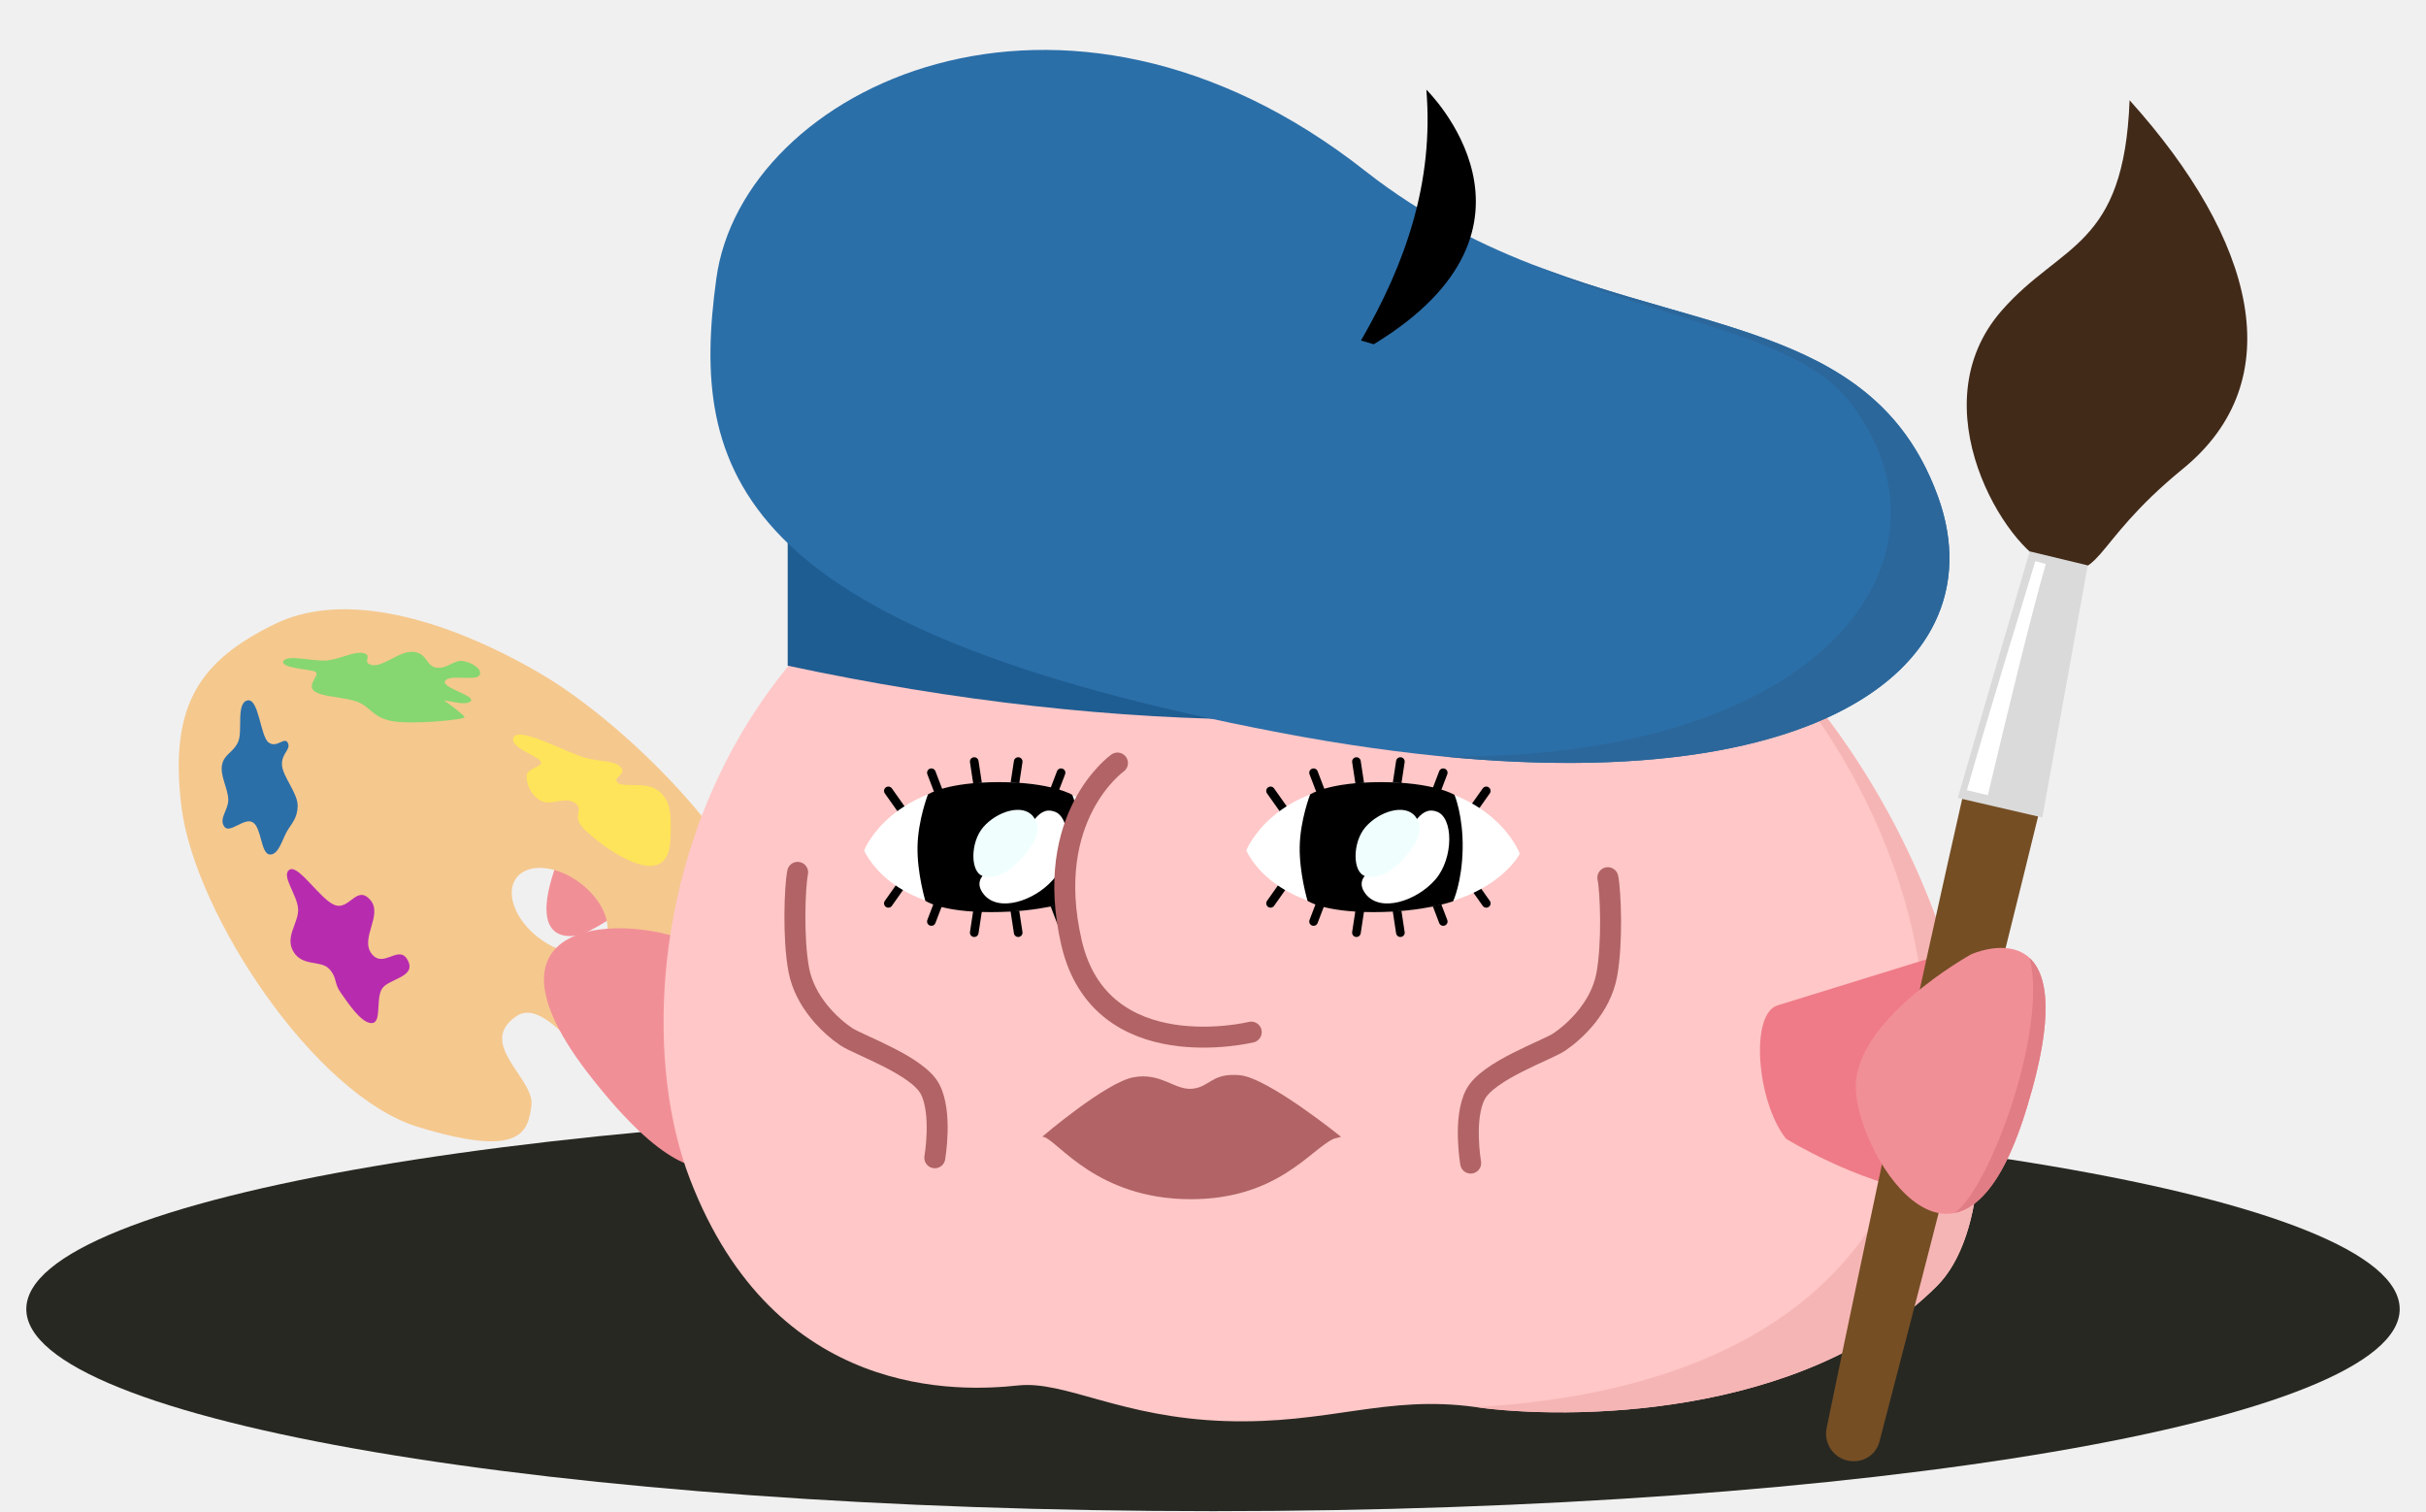
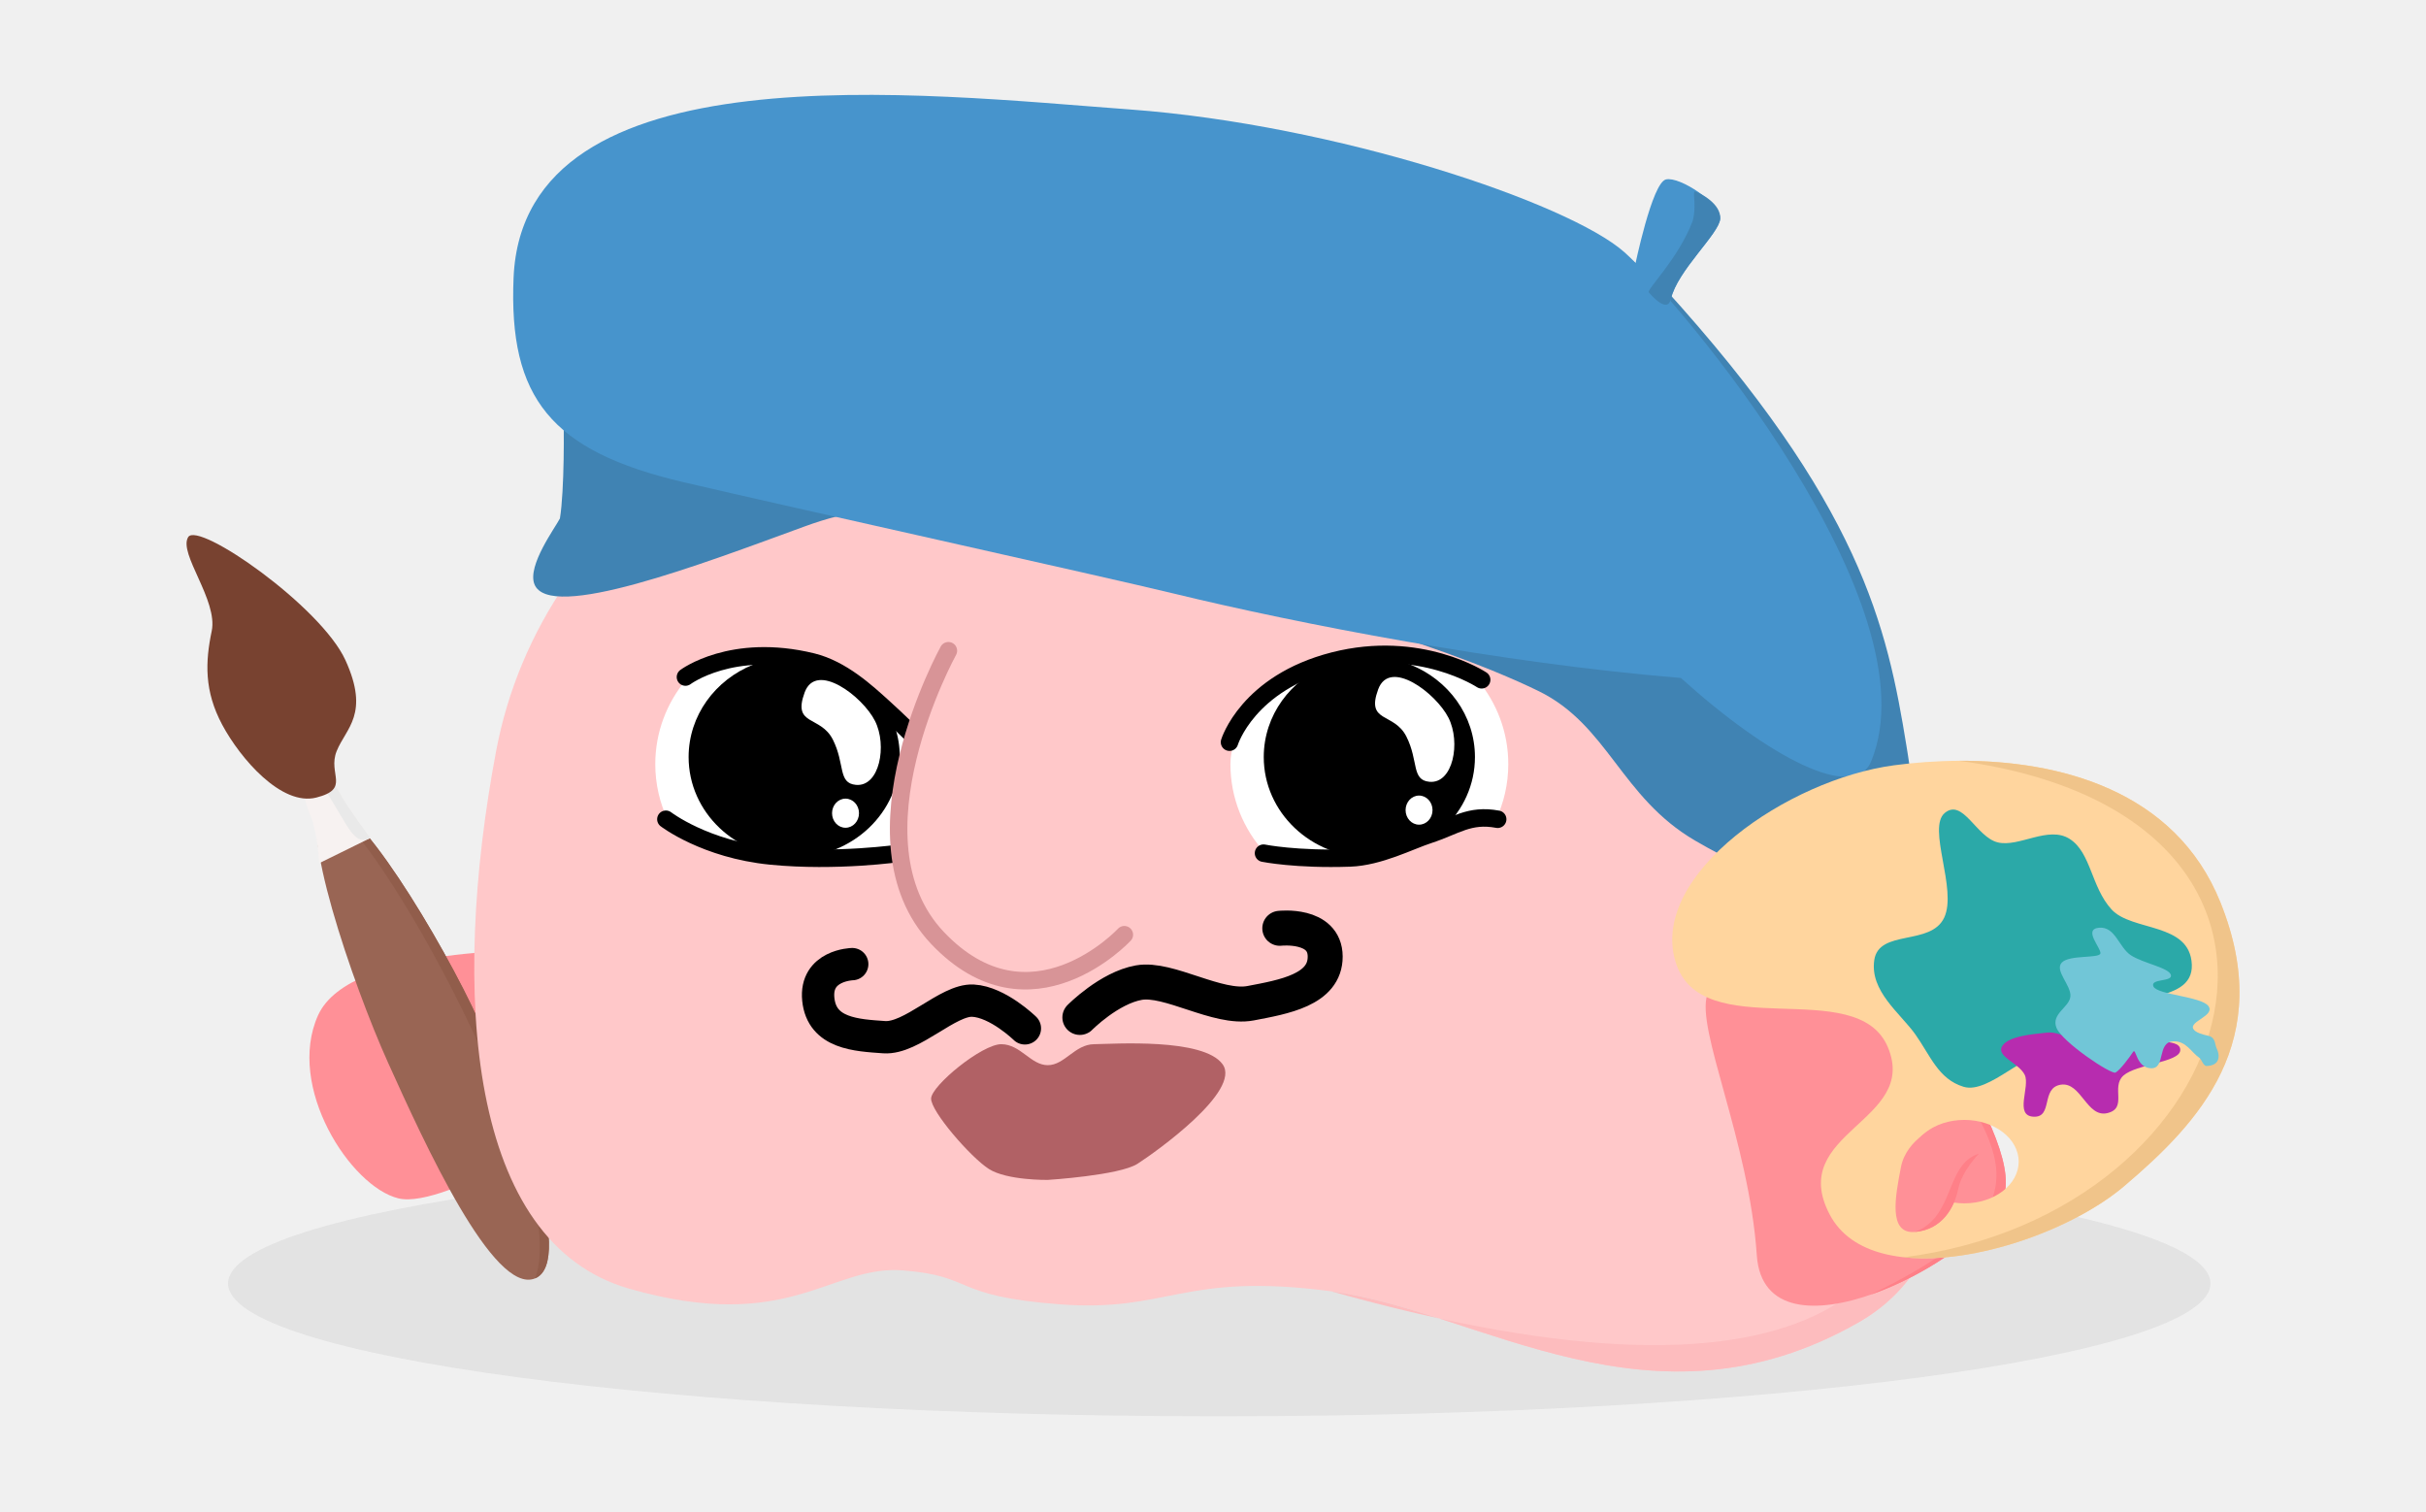
<svg xmlns="http://www.w3.org/2000/svg" style="fill-rule:evenodd;clip-rule:evenodd;stroke-linecap:round;stroke-linejoin:round;" xml:space="preserve" version="1.1" viewBox="0 0 554.893 345.613" id="svg1279">
  <defs id="defs1202" />
  <style type="text/css" id="style2">
	.st0{fill-rule:evenodd;clip-rule:evenodd;fill:#F18F97;}
	.st1{fill-rule:evenodd;clip-rule:evenodd;fill:#EF7B88;}
	.st2{fill-rule:evenodd;clip-rule:evenodd;fill:#F8C6C8;}
	.st3{fill:#B16365;}
	.st4{fill:#FFFFFF;}
	.st5{fill:#020203;}
	.st6{fill:#F8C6C8;}
	.st7{fill:#183051;}
	.st8{fill:url(#SVGID_1_);}
	.st9{fill:#3D3D3B;}
	.st10{fill:#422A19;}
	.st11{fill:#754E24;}
	.st12{fill:#DADADA;}
</style>
  <style id="style2647">svg {enable-background:new 0 0 288 288}</style>
  <style id="style2649">.st3{fill:#375c93}.st4{fill:#8dc63f}</style>
-   <path style="clip-rule:evenodd;fill:#272822;fill-rule:evenodd;stroke-linecap:round;stroke-linejoin:round" id="path1622" d="m 548.876,299.407 c 0,25.519 -121.523,46.206 -271.429,46.206 -149.907,0 -271.43,-20.687 -271.43,-46.206 0,-25.518 121.523,-46.205 271.43,-46.205 149.906,0 271.429,20.687 271.429,46.205" />
-   <g id="g4763" transform="translate(-11.22389,-2.577488)">
-     <path class="st0" d="m 144.639,216.155 c 0,0 14.948,-6.7 15.281,-15.07 0.333,-8.37 -10.335,-28.534 -20.335,-3.722 -9.857,24.152 5.055,18.792 5.055,18.792 z" id="path3821" style="stroke-width:0.839" />
-     <path id="path1148" style="fill:#f5c88e;fill-opacity:1;stroke:none;stroke-width:0.678px;stroke-linecap:butt;stroke-linejoin:miter;stroke-opacity:1" d="m 98.628,142.633 c -9.09,-1.424 -17.61,-0.787 -24.716,2.739 -16.241,8.061 -24.237,17.646 -21.158,41.927 3.079,24.281 30.348,65.758 54.077,73.019 23.73,7.261 25.215,1.076 25.949,-5.006 0.734,-6.081 -12.768,-14.128 -3.353,-20.379 9.416,-6.252 25.355,29.304 39.918,25.118 14.563,-4.186 21.627,-18.352 19.007,-39.409 -2.619,-21.057 -32.702,-51.871 -53.634,-64.079 -11.774,-6.867 -24.404,-12.1 -36.091,-13.931 z m 37.419,58.52 a 12.402,7.861 37.222 0 1 10.676,5.956 12.402,7.861 37.222 0 1 0.51,12.76 12.402,7.861 37.222 0 1 -15.492,-5.301 12.402,7.861 37.222 0 1 -0.511,-12.76 12.402,7.861 37.222 0 1 4.817,-0.654 z" />
-     <path class="st0" d="m 183.033,258.981 c 0,0 3.054,-30.878 -10.55,-39.288 -13.603,-8.41 -57.267,-9.803 -25.502,29.95 30.804,38.896 36.052,9.338 36.052,9.338 z" id="path3819" style="stroke-width:1.597" />
-     <g id="g11054" transform="matrix(1.597286,0,0,1.597286,-147.0408,-488.9481)" style="fill:#ffc7c7;fill-opacity:1">
-       <path id="path11052" class="st2" d="M 197.895,476.59 C 210.095,508.29 236.6,507 244.9,506.1 c 6.7,-0.7 14.7,4.6 29.6,5.1 14.9,0.5 23,-3.8 35.9,-2 12.8,1.8 46.729,1.879 66.002,-17.287 C 395.675,472.748 370.7,373.1 285.5,373.1 c -85.2,0 -99.905,71.69 -87.605,103.49 z" style="fill:#ffc7c7;fill-opacity:1" />
-     </g>
-     <path style="fill:none;stroke:#b16365;stroke-width:4.792;stroke-linecap:round;stroke-linejoin:miter;stroke-miterlimit:4;stroke-dasharray:none;stroke-opacity:1" d="m 378.981,203.313 c 0.639,3.088 1.122,14.962 -0.265,22.308 -1.387,7.347 -7.191,12.799 -10.809,15.251 -2.839,1.924 -16.342,6.558 -19.206,12.011 -2.865,5.453 -1.092,15.704 -1.092,15.704" id="path11056" />
-     <path style="fill:none;stroke:#b16365;stroke-width:4.792;stroke-linecap:round;stroke-linejoin:miter;stroke-miterlimit:4;stroke-dasharray:none;stroke-opacity:1" d="m 193.668,202.095 c -0.639,3.088 -1.122,14.962 0.265,22.308 1.387,7.347 7.191,12.799 10.809,15.251 2.839,1.924 16.342,6.558 19.206,12.011 2.865,5.453 1.092,15.704 1.092,15.704" id="path11058" />
-     <path id="path11060" style="fill:#b16365;fill-opacity:1;stroke:none;stroke-width:2.262px;stroke-linecap:round;stroke-linejoin:round;stroke-opacity:1" d="m 293.619,248.423 c -5.363,-0.093 -5.827,2.76 -9.643,3.157 -4.07,0.424 -7.182,-3.82 -13.543,-2.605 -6.361,1.215 -20.818,13.574 -20.818,13.574 0,0 0.326,0.054 0.387,0.065 3.302,0.992 12.133,14.162 33.437,14.232 19.931,0.066 27.544,-11.374 32.804,-13.811 1.016,-0.263 1.71,-0.459 1.71,-0.459 0,0 -16.739,-13.551 -23.195,-14.095 -0.404,-0.034 -0.781,-0.053 -1.139,-0.059 z" />
-     <g id="g11074" transform="matrix(1.975717,0,0,1.975717,-249.7653,-1495.997)">
-       <path style="fill:none;stroke:#000000;stroke-width:1px;stroke-linecap:round;stroke-linejoin:miter;stroke-opacity:1" d="m 234.943,863.068 1.526,-2.158" id="path11062" />
-       <path style="fill:none;stroke:#000000;stroke-width:1px;stroke-linecap:round;stroke-linejoin:miter;stroke-opacity:1" d="m 259.916,863.068 -1.526,-2.158" id="path11064" />
-       <path style="fill:none;stroke:#000000;stroke-width:1px;stroke-linecap:round;stroke-linejoin:miter;stroke-opacity:1" d="m 239.924,865.169 0.943,-2.469" id="path11066" />
-       <path style="fill:none;stroke:#000000;stroke-width:1px;stroke-linecap:round;stroke-linejoin:miter;stroke-opacity:1" d="m 254.936,865.169 -0.943,-2.469" id="path11068" />
-       <path style="fill:none;stroke:#000000;stroke-width:1px;stroke-linecap:round;stroke-linejoin:miter;stroke-opacity:1" d="m 249.974,866.462 -0.398,-2.613" id="path11070" />
-       <path style="fill:none;stroke:#000000;stroke-width:1px;stroke-linecap:round;stroke-linejoin:miter;stroke-opacity:1" d="m 244.886,866.462 0.398,-2.613" id="path11072" />
-     </g>
-     <g id="g11088" transform="matrix(1.975717,0,0,1.975717,-249.7653,-1495.997)">
-       <path style="fill:none;stroke:#000000;stroke-width:1px;stroke-linecap:round;stroke-linejoin:miter;stroke-opacity:1" d="m 234.943,850.05 1.526,2.158" id="path11076" />
-       <path style="fill:none;stroke:#000000;stroke-width:1px;stroke-linecap:round;stroke-linejoin:miter;stroke-opacity:1" d="m 259.916,850.05 -1.526,2.158" id="path11078" />
-       <path style="fill:none;stroke:#000000;stroke-width:1px;stroke-linecap:round;stroke-linejoin:miter;stroke-opacity:1" d="m 239.924,847.949 0.943,2.469" id="path11080" />
-       <path style="fill:none;stroke:#000000;stroke-width:1px;stroke-linecap:round;stroke-linejoin:miter;stroke-opacity:1" d="m 254.936,847.949 -0.943,2.469" id="path11082" />
-       <path style="fill:none;stroke:#000000;stroke-width:1px;stroke-linecap:round;stroke-linejoin:miter;stroke-opacity:1" d="m 249.974,846.656 -0.398,2.613" id="path11084" />
-       <path style="fill:none;stroke:#000000;stroke-width:1px;stroke-linecap:round;stroke-linejoin:miter;stroke-opacity:1" d="m 244.886,846.656 0.398,2.613" id="path11086" />
-     </g>
-     <path style="fill:#ffffff;fill-opacity:1;stroke:none;stroke-width:1.331;stroke-linecap:round;stroke-linejoin:round;stroke-miterlimit:4;stroke-dasharray:none;stroke-opacity:1" d="m 239.752,211.054 c -25.312,0.313 -30.877,-13.996 -30.877,-13.996 0,0 6.148,-15.876 31.46,-15.563 25.312,0.313 31.088,16.348 31.088,16.348 0,0 -6.359,12.898 -31.671,13.211 z" id="path11090" />
-     <path style="fill:#000000;fill-opacity:1;stroke:none;stroke-width:1.331px;stroke-linecap:butt;stroke-linejoin:miter;stroke-opacity:1" d="m 223.476,184.262 c 0,0 -2.273,5.849 -2.391,11.916 -0.118,6.066 1.789,12.419 1.789,12.419 0,0 3.601,2.591 15.083,2.591 11.482,0 18.225,-2.486 18.225,-2.486 0,0 2.027,-4.335 2.174,-11.95 0.147,-7.614 -1.867,-12.388 -1.867,-12.388 0,0 -4.781,-2.902 -16.769,-2.907 -11.988,-0.004 -16.245,2.805 -16.245,2.805 z" id="path11092" />
-     <path id="path11094" class="st4" d="m 252.303,188.161 c 3.989,1.17 4.064,10.696 -0.202,15.592 -4.266,4.896 -12.534,7.603 -15.902,3.317 -3.421,-4.438 3.28,-6.259 6.792,-10.38 3.816,-4.228 5.27,-9.851 9.313,-8.529 z" style="fill:#ffffff;fill-opacity:1;stroke-width:1.611" />
-     <path id="path11096" class="st4" d="m 236.029,202.926 c -2.866,-0.829 -2.944,-7.666 0.105,-11.191 3.049,-3.525 8.976,-5.489 11.404,-2.422 2.467,3.176 -0.051,6.554 -2.56,9.521 -2.728,3.044 -6.044,5.03 -8.948,4.091 z" style="fill:#f0fffe;fill-opacity:1;stroke-width:1.156" />
-     <g id="g11110" transform="matrix(1.975717,0,0,1.975717,-162.3479,-1495.997)">
-       <path style="fill:none;stroke:#000000;stroke-width:1px;stroke-linecap:round;stroke-linejoin:miter;stroke-opacity:1" d="m 234.943,863.068 1.526,-2.158" id="path11098" />
-       <path style="fill:none;stroke:#000000;stroke-width:1px;stroke-linecap:round;stroke-linejoin:miter;stroke-opacity:1" d="m 259.916,863.068 -1.526,-2.158" id="path11100" />
-       <path style="fill:none;stroke:#000000;stroke-width:1px;stroke-linecap:round;stroke-linejoin:miter;stroke-opacity:1" d="m 239.924,865.169 0.943,-2.469" id="path11102" />
-       <path style="fill:none;stroke:#000000;stroke-width:1px;stroke-linecap:round;stroke-linejoin:miter;stroke-opacity:1" d="m 254.936,865.169 -0.943,-2.469" id="path11104" />
-       <path style="fill:none;stroke:#000000;stroke-width:1px;stroke-linecap:round;stroke-linejoin:miter;stroke-opacity:1" d="m 249.974,866.462 -0.398,-2.613" id="path11106" />
-       <path style="fill:none;stroke:#000000;stroke-width:1px;stroke-linecap:round;stroke-linejoin:miter;stroke-opacity:1" d="m 244.886,866.462 0.398,-2.613" id="path11108" />
-     </g>
-     <g id="g11124" transform="matrix(1.975717,0,0,1.975717,-162.3479,-1495.997)">
-       <path style="fill:none;stroke:#000000;stroke-width:1px;stroke-linecap:round;stroke-linejoin:miter;stroke-opacity:1" d="m 234.943,850.05 1.526,2.158" id="path11112" />
-       <path style="fill:none;stroke:#000000;stroke-width:1px;stroke-linecap:round;stroke-linejoin:miter;stroke-opacity:1" d="m 259.916,850.05 -1.526,2.158" id="path11114" />
-       <path style="fill:none;stroke:#000000;stroke-width:1px;stroke-linecap:round;stroke-linejoin:miter;stroke-opacity:1" d="m 239.924,847.949 0.943,2.469" id="path11116" />
-       <path style="fill:none;stroke:#000000;stroke-width:1px;stroke-linecap:round;stroke-linejoin:miter;stroke-opacity:1" d="m 254.936,847.949 -0.943,2.469" id="path11118" />
-       <path style="fill:none;stroke:#000000;stroke-width:1px;stroke-linecap:round;stroke-linejoin:miter;stroke-opacity:1" d="m 249.974,846.656 -0.398,2.613" id="path11120" />
-       <path style="fill:none;stroke:#000000;stroke-width:1px;stroke-linecap:round;stroke-linejoin:miter;stroke-opacity:1" d="m 244.886,846.656 0.398,2.613" id="path11122" />
-     </g>
-     <path style="fill:#ffffff;fill-opacity:1;stroke:none;stroke-width:1.331;stroke-linecap:round;stroke-linejoin:round;stroke-miterlimit:4;stroke-dasharray:none;stroke-opacity:1" d="m 327.17,211.054 c -25.312,0.313 -30.877,-13.996 -30.877,-13.996 0,0 6.148,-15.876 31.46,-15.563 25.312,0.313 31.088,16.348 31.088,16.348 0,0 -6.359,12.898 -31.671,13.211 z" id="path11126" />
-     <path style="fill:#000000;fill-opacity:1;stroke:none;stroke-width:1.331px;stroke-linecap:butt;stroke-linejoin:miter;stroke-opacity:1" d="m 310.893,184.262 c 0,0 -2.273,5.849 -2.391,11.916 -0.118,6.066 1.789,12.419 1.789,12.419 0,0 3.601,2.591 15.083,2.591 11.482,0 18.225,-2.486 18.225,-2.486 0,0 2.027,-4.335 2.174,-11.95 0.147,-7.614 -1.867,-12.388 -1.867,-12.388 0,0 -4.781,-2.902 -16.769,-2.907 -11.988,-0.004 -16.245,2.805 -16.245,2.805 z" id="path11128" />
-     <path id="path11130" class="st4" d="m 339.72,188.161 c 3.989,1.17 4.064,10.696 -0.202,15.592 -4.266,4.896 -12.534,7.603 -15.902,3.317 -3.421,-4.438 3.28,-6.259 6.792,-10.38 3.816,-4.228 5.27,-9.851 9.313,-8.529 z" style="fill:#ffffff;fill-opacity:1;stroke-width:1.611" />
-     <path id="path11132" class="st4" d="m 323.446,202.926 c -2.866,-0.829 -2.944,-7.666 0.105,-11.191 3.049,-3.525 8.976,-5.489 11.404,-2.422 2.467,3.176 -0.051,6.554 -2.56,9.521 -2.728,3.044 -6.044,5.03 -8.948,4.091 z" style="fill:#f0fffe;fill-opacity:1;stroke-width:1.156" />
-     <g id="g11136" transform="matrix(1.046453,0,0,1.319931,9.213132,-381.2931)" style="fill:#ffc7c7;fill-opacity:1;stroke:none;stroke-opacity:1">
-       <path id="path11134" class="st6" d="m 264.2,471.1 c -15.4,1 -28.7,-10.1 -29.7,-24.7 -1,-14.7 10.8,-27.4 26.2,-28.4 8.818,-0.626 2.627,21.947 8.161,27.625 4.194,4.303 14.026,18.687 15.535,16.26" style="fill:#ffc7c7;fill-opacity:1;stroke:none;stroke-opacity:1" />
-     </g>
-     <path class="st7" d="m 404.422,154.828 c -65.619,16.612 -136.806,16.292 -213.031,0 v -54.148 h 213.031 z" id="path11138" style="fill:#1e5d92;fill-opacity:1;stroke-width:1.455" />
-     <g id="g11142" transform="matrix(1.597286,0,0,1.597286,-147.0408,-488.9481)" style="fill:#f6b5b5;fill-opacity:1">
-       <path id="path11140" class="st2" d="m 310.4,509.2 c 12.8,1.8 46.729,1.879 66.002,-17.287 14.244,-14.165 4.319,-72.29 -36.225,-101.66 C 383.459,423.569 398.456,504.159 310.4,509.2 Z" style="fill:#f6b5b5;fill-opacity:1" />
-     </g>
-     <path class="st8" d="m 454.498,116.173 c 14.78,40.731 -32.768,76.35 -150.454,53.988 -125.634,-23.959 -134.976,-60.218 -128.98,-103.824 5.856,-43.606 79.201,-79.225 148.502,-24.598 53.265,41.689 112.805,24.438 130.932,74.434 z" id="path11144" style="fill:#2b6fa9;fill-opacity:1;stroke-width:1.492" />
-     <path class="st9" d="m 322.519,80.458 2.91,0.86 C 369.685,54.419 337.471,23.084 337.471,23.084 c 1.741,21.167 -4.744,39.737 -14.951,57.374 z" id="path11146" style="fill:#000000;fill-opacity:1;stroke-width:1.597" />
-     <path style="fill:none;stroke:#b16365;stroke-width:4.792;stroke-linecap:round;stroke-linejoin:miter;stroke-miterlimit:4;stroke-dasharray:none;stroke-opacity:1" d="m 266.82,177.094 c 0,0 -17.201,12.164 -10.515,41.08 6.686,28.916 41.113,20.46 41.113,20.46" id="path11148" />
-     <path class="st1" d="m 451.84,239.699 3.674,-18.848 -37.696,11.66 c -6.389,1.917 -4.792,22.043 1.917,30.508 0,0 15.973,9.903 32.105,12.459 z" id="path11150" style="stroke-width:1.597" />
-     <path class="st10" d="m 469.091,73.581 c -19.327,22.043 1.118,54.627 10.862,58.141 12.459,4.632 8.625,-3.993 30.508,-21.883 24.918,-20.286 16.612,-52.391 -12.139,-84.337 -1.278,33.862 -15.653,32.585 -29.23,48.078 z" id="path11152" style="stroke-width:1.597" />
-     <path class="st11" d="m 441.138,332.182 c 12.778,-48.877 25.237,-97.754 37.217,-146.791 l -17.41,-4.153 c -11.82,52.231 -21.244,96.316 -31.946,148.068 -0.639,3.354 1.597,6.709 4.952,7.348 v 0 c 3.354,0.639 6.389,-1.278 7.188,-4.472 z" id="path11154" style="stroke-width:1.597" />
-     <path class="st12" d="m 478.355,189.544 c 4.472,-24.758 7.827,-43.286 10.382,-57.662 l -13.257,-3.195 c -4.153,14.056 -9.424,32.105 -16.452,56.384 z" id="path11156" style="stroke-width:1.597" />
-     <path class="st4" d="m 476.758,130.924 c -3.514,11.66 -9.903,32.265 -15.653,52.391 l 4.792,1.118 c 4.472,-18.848 9.903,-41.21 13.257,-52.87 z" id="path11158" style="fill:#ffffff;fill-opacity:1;stroke-width:1.597" />
-     <path class="st0" d="m 462.063,220.851 c 0,0 -27.154,15.014 -26.355,30.987 0.799,15.973 24.438,52.71 39.134,3.993 14.535,-47.439 -12.778,-34.981 -12.778,-34.981 z" id="path11160" style="stroke-width:1.597" />
-     <path class="st0" d="m 458.296,280.007 c 5.723,-1.156 11.634,-7.893 16.545,-24.176 6.469,-21.114 4.649,-30.363 0.636,-34.126 4.169,16.819 -9.357,52.881 -17.181,58.302 z" id="path11192" style="fill:#e17d85;fill-opacity:1;stroke-width:1.597" />
-     <path class="st8" d="m 454.498,116.173 c 13.121,36.158 -22.878,68.289 -113.461,59.402 87.109,1.043 120.647,-45.264 93.428,-80.897 -11.639,-15.238 -41.613,-18.396 -72.395,-31.467 40.787,15.815 78.621,14.882 92.428,52.963 z" id="path11194" style="fill:#2b679b;fill-opacity:1;stroke-width:1.492" />
-     <path style="fill:#2b6fa9;fill-opacity:1;stroke:none;stroke-width:0.575px;stroke-linecap:butt;stroke-linejoin:miter;stroke-opacity:1" d="m 75.717,177.498 c 0.121,2.651 3.647,6.505 3.593,9.397 -0.054,2.892 -1.4,3.981 -2.472,5.86 -1.072,1.88 -1.931,5.461 -3.954,5.245 -2.023,-0.216 -1.82,-6.118 -3.826,-7.338 -2.006,-1.22 -5.332,2.782 -6.569,0.925 -1.238,-1.857 0.978,-3.722 0.951,-6.133 -0.026,-2.41 -1.927,-5.464 -1.428,-7.959 0.499,-2.496 2.64,-2.818 3.701,-5.29 1.061,-2.473 -0.531,-8.823 2.1,-9.429 2.631,-0.606 2.951,8.246 4.86,9.624 1.909,1.378 3.612,-1.444 4.386,0.085 0.775,1.529 -1.463,2.361 -1.342,5.012 z" id="path4691" />
-     <path style="fill:#b72caf;fill-opacity:1;stroke:none;stroke-width:0.677px;stroke-linecap:butt;stroke-linejoin:miter;stroke-opacity:1" d="m 95.882,208.353 c 3.06,3.435 -2.393,8.766 0.33,12.341 2.724,3.574 6.316,-2.367 8.311,1.566 1.995,3.933 -4.656,4.118 -6.011,6.589 -1.355,2.471 0.084,7.773 -2.344,7.724 -2.428,-0.049 -5.458,-4.778 -7.042,-7.008 -1.584,-2.229 -0.716,-3.372 -2.626,-5.406 -1.909,-2.034 -6.117,-0.465 -8.166,-3.935 -2.049,-3.47 1.288,-6.616 1.072,-9.828 -0.216,-3.212 -4.013,-7.673 -1.942,-8.917 2.07,-1.244 7.093,6.961 10.4,8.114 3.307,1.153 4.957,-4.676 8.017,-1.241 z" id="path4693" />
-     <path style="fill:#fee45a;fill-opacity:1;stroke:none;stroke-width:0.494px;stroke-linecap:butt;stroke-linejoin:miter;stroke-opacity:1" d="m 144.842,175.819 c 4.065,1.138 6.787,0.585 8.338,2.204 1.552,1.62 -2.149,2.488 -0.572,3.62 1.577,1.132 6.298,-0.37 9.087,1.703 2.789,2.073 2.982,5.121 2.942,8.18 -0.04,3.059 0.396,8.79 -4.422,9.085 -4.818,0.295 -12.939,-5.793 -15.637,-8.692 -2.698,-2.899 0.404,-4.165 -1.9,-5.728 -2.303,-1.562 -5.514,0.876 -7.909,-0.567 -2.395,-1.443 -3.169,-4.06 -3.096,-5.714 0.072,-1.654 4.192,-2.019 3.131,-3.321 -1.061,-1.302 -7.498,-3.307 -6.005,-5.516 1.493,-2.209 11.979,3.606 16.044,4.745 z" id="path4695" />
-     <path style="fill:#86d771;fill-opacity:1;stroke:none;stroke-width:0.395px;stroke-linecap:butt;stroke-linejoin:miter;stroke-opacity:1" d="m 96.357,154.678 c 2.573,0.484 6.263,-3.337 9.454,-3.013 3.192,0.323 2.816,3.293 5.283,3.616 2.468,0.323 3.92,-1.882 6.118,-1.507 2.198,0.375 4.553,2.039 3.615,3.315 -0.938,1.275 -6.732,-0.366 -7.786,1.205 -1.054,1.571 7.109,3.374 5.84,4.671 -1.269,1.296 -6.952,-0.753 -5.84,0 1.112,0.753 4.171,3.013 4.449,3.616 0.278,0.603 -12.307,1.774 -16.684,0.904 -4.378,-0.87 -4.768,-3.197 -7.786,-4.369 -3.018,-1.172 -8.35,-1.086 -10.011,-2.561 -1.661,-1.476 1.668,-3.767 0.278,-4.369 -1.39,-0.603 -8.029,-0.797 -7.23,-2.411 0.799,-1.614 6.917,0.171 10.011,-0.151 3.094,-0.322 6.177,-2.187 8.342,-1.657 2.165,0.53 -0.626,2.228 1.947,2.712 z" id="path4697" />
+   <ellipse style="fill:#bababa;fill-opacity:0.245;stroke:none;stroke-width:10.445;stroke-linecap:round;stroke-dasharray:none" id="ellipse382" cx="278.881" cy="293.539" rx="226.71" ry="30.378" />
+   <path style="fill:#ff9097;fill-opacity:1;stroke:none;stroke-width:1px;stroke-linecap:butt;stroke-linejoin:miter;stroke-opacity:1" d="m 125.337,217.405 c 0,0 -45.224,-1.506 -52.587,14.806 -7.363,16.312 7.388,39.181 18.38,41.865 10.992,2.685 45.439,-19.912 45.439,-19.912 z" id="path384" />
+   <path style="fill:#996554;fill-opacity:1;stroke:none;stroke-width:1px;stroke-linecap:butt;stroke-linejoin:miter;stroke-opacity:1" d="m 74.192,184.073 c -6.517,2.986 6.404,40.889 14.591,59.025 8.188,18.136 24.141,53.241 33.616,49.275 9.475,-3.966 -4.568,-40.503 -12.8,-58.699 -8.232,-18.196 -28.89,-52.587 -35.407,-49.601 z" id="path386" />
+   <path style="fill:#915d4b;fill-opacity:1;stroke:none;stroke-width:1px;stroke-linecap:butt;stroke-linejoin:miter;stroke-opacity:1" d="m 74.192,184.073 c 11.503,3.739 56.717,85.391 48.207,108.3 9.475,-3.966 -4.568,-40.503 -12.8,-58.699 -8.232,-18.196 -28.89,-52.587 -35.407,-49.601 z" id="path388" />
+   <path style="fill:#f7f2f1;fill-opacity:1;stroke:none;stroke-width:1px;stroke-linecap:butt;stroke-linejoin:miter;stroke-opacity:1" d="m 70.926,175.761 c -3.118,1.331 -1.289,7.459 0.192,11.047 1.481,3.587 1.897,10.611 1.897,10.611 l 11.712,-5.763 c 0,0 -5.056,-6.756 -6.548,-9.463 -1.493,-2.707 -4.134,-7.763 -7.252,-6.431 z" id="path390" />
+   <path style="fill:#e9e9e9;fill-opacity:1;stroke:none;stroke-width:1px;stroke-linecap:butt;stroke-linejoin:miter;stroke-opacity:1" d="m 70.926,175.761 c 8.554,11.358 9.212,18.139 13.8,15.895 0,0 -5.056,-6.756 -6.548,-9.463 -1.493,-2.707 -4.134,-7.763 -7.252,-6.431 z" id="path392" />
+   <path style="fill:#784230;fill-opacity:1;stroke:none;stroke-width:1.277px;stroke-linecap:butt;stroke-linejoin:miter;stroke-opacity:1" d="m 43.038,122.846 c -2.282,3.732 6.866,14.44 5.386,21.487 -1.479,7.048 -1.733,13.703 2.407,21.434 4.14,7.731 13.564,18.664 21.507,16.646 7.943,-2.018 2.545,-5.359 4.67,-10.635 2.126,-5.275 7.621,-8.454 2.007,-20.78 -5.614,-12.326 -33.697,-31.885 -35.978,-28.153 z" id="path394" />
+   <path style="fill:#ffc8c9;fill-opacity:1;stroke:none;stroke-width:1px;stroke-linecap:butt;stroke-linejoin:miter;stroke-opacity:1" d="m 113.473,171.783 c 10.505,-55.752 66.667,-94.923 137.869,-94.3 71.202,0.623 110.581,23.806 142.047,66.846 31.466,43.039 78.875,131.223 31.632,158.161 -47.243,26.938 -86.565,-2.692 -120.561,-7.162 -33.995,-4.47 -37.086,4.889 -62.071,2.984 -24.985,-1.905 -19.165,-6.414 -35.81,-7.759 -16.645,-1.345 -25.943,14.682 -62.668,4.178 -36.725,-10.504 -40.943,-67.197 -30.439,-122.948 z" id="path396" />
+   <path style="fill:#fdbcbe;fill-opacity:1;stroke:none;stroke-width:1px;stroke-linecap:butt;stroke-linejoin:miter;stroke-opacity:1" d="m 320.112,87.844 c 31.252,10.779 53.783,29.822 73.276,56.485 31.466,43.039 78.875,131.223 31.632,158.161 -47.243,26.938 -86.565,-2.692 -120.561,-7.162 223.85,63.024 125.818,-132.643 15.652,-207.484 z" id="path398" />
+   <path id="path568" style="fill:#ffffff;stroke-width:0.724" d="m 149.88,174.764 c 0,4.534 1.014,8.839 2.835,12.715 14.113,10.604 39.183,9.145 52.835,7.563 4.91,-5.413 7.886,-12.509 7.886,-20.278 0,-6.841 -9.265,-11.301 -15.099,-16.326 -5.834,-5.025 -25.119,-11.989 -41.392,-3.009 -4.418,5.282 -7.065,12.009 -7.065,19.335 z" />
+   <path id="path570" style="fill:#000000;stroke-width:0.836" d="m 157.505,173.145 c 0,12.664 10.814,22.93 24.153,22.93 13.339,0 24.153,-10.266 24.153,-22.93 0,-9.548 -6.147,-17.733 -14.889,-21.183 -2.853,-1.126 -5.982,-1.747 -9.264,-1.747 -3.334,0 -6.511,0.641 -9.4,1.801 -8.67,3.481 -14.753,11.63 -14.753,21.129 z" />
+   <path id="path578" style="fill:#ffffff;stroke-width:2.795" d="m 200.133,164.877 c 2.834,5.613 1.052,15.138 -4.367,14.629 -4.162,-0.391 -2.435,-4.736 -5.269,-10.349 -2.834,-5.613 -9.32,-3.021 -6.449,-10.798 2.65,-7.177 13.251,0.906 16.084,6.518 z" />
+   <ellipse style="fill:#ffffff;stroke-width:3" id="ellipse580" cx="193.395" cy="185.986" rx="3.083" ry="3.329" />
+   <path style="fill:none;stroke:#000000;stroke-width:4;stroke-linecap:round;stroke-linejoin:miter;stroke-dasharray:none;stroke-opacity:1" d="m 152.306,187.371 c 0,0 8.989,6.922 24.034,8.399 15.045,1.477 29.524,-0.641 29.524,-0.641" id="path1201" />
+   <path style="fill:none;stroke:#000000;stroke-width:4;stroke-linecap:round;stroke-linejoin:miter;stroke-dasharray:none;stroke-opacity:1" d="m 156.782,154.848 c 0,0 10.594,-7.975 29.003,-3.471 6.762,1.655 12.438,6.917 16.347,10.46 6.732,6.101 11.341,11.212 11.341,11.212" id="path1203" />
+   <path id="path1205" style="fill:#ffffff;stroke-width:0.724" d="m 344.986,174.764 c 0,4.534 -1.014,8.839 -2.835,12.715 -3.381,-0.31 -7.975,1.802 -12.071,3.108 -13.853,4.415 -30.227,5.676 -40.764,4.455 -4.91,-5.413 -7.886,-12.509 -7.886,-20.278 0,-6.841 5.104,-14.571 14.504,-20.785 9.401,-6.214 25.714,-7.53 41.987,1.451 4.418,5.282 7.065,12.009 7.065,19.335 z" />
+   <path id="path1207" style="fill:#000000;stroke-width:0.836" d="m 337.361,173.145 c 0,12.664 -10.814,22.93 -24.153,22.93 -13.339,0 -24.153,-10.266 -24.153,-22.93 0,-9.548 6.147,-17.733 14.889,-21.183 2.853,-1.126 5.982,-1.747 9.264,-1.747 3.334,0 6.511,0.641 9.4,1.801 8.67,3.481 14.753,11.63 14.753,21.129 z" />
+   <path style="fill:none;stroke:#000000;stroke-width:4;stroke-linecap:round;stroke-linejoin:miter;stroke-dasharray:none;stroke-opacity:1" d="m 342.56,187.371 c -6.521,-1.223 -9.594,1.53 -15.826,3.558 -4.284,1.394 -11.275,5.049 -17.954,5.289 -12.303,0.428 -19.778,-1.089 -19.778,-1.089" id="path1213" />
+   <g id="g1219" transform="matrix(-1,0,0,1,619.4542,600.2151)">
+     <path id="path1209" style="fill:#ffffff;stroke-width:2.795" d="m 288.14,-436.042 c -2.834,5.613 -1.052,15.138 4.367,14.629 4.162,-0.391 2.435,-4.736 5.269,-10.349 2.834,-5.613 9.32,-3.021 6.449,-10.798 -2.65,-7.177 -13.251,0.906 -16.084,6.518 z" />
+     <ellipse style="fill:#ffffff;stroke-width:3" id="ellipse1211" cx="-294.877" cy="-414.933" rx="3.083" ry="3.329" transform="scale(-1,1)" />
  </g>
+   <path style="fill:#4083b3;fill-opacity:1;stroke:none;stroke-width:1px;stroke-linecap:butt;stroke-linejoin:miter;stroke-opacity:1" d="m 119.18,56.254 c 7.954,-39.901 124.474,-28.326 140.606,-29.387 16.132,-1.061 100.608,16.779 120.52,38.642 45.407,49.855 51.337,77.871 55.773,105.212 0.683,4.212 2.785,16.792 0.576,21.097 -6.103,11.891 -18.647,18.102 -48.919,0.447 -17.036,-9.936 -19.91,-26.471 -35.887,-34.243 -24.38,-11.86 -65.596,-22.595 -82.387,-26.36 -21.956,-4.923 -40.808,-9.437 -54.471,-13.544 -10.471,-3.147 -20.749,-1.453 -31.012,2.305 -23.656,8.662 -58.32,21.852 -61.74,13.199 -1.688,-4.271 4.791,-12.988 5.829,-15.046 1.039,-6.285 0.979,-21.568 0.759,-24.598 -7.929,-7.066 -13.668,-17.54 -9.644,-37.725 z" id="path426" />
+   <path style="fill:#4794cc;fill-opacity:1;stroke:none;stroke-width:1px;stroke-linecap:butt;stroke-linejoin:miter;stroke-opacity:1" d="m 117.469,63.526 c 2.225,-52.971 93.881,-41.94 140.984,-38.491 47.102,3.45 100.352,21.33 113.099,32.653 12.747,11.323 71.139,80.828 56.431,116.447 -3.844,9.31 -23.294,-0.809 -43.514,-19.076 -41.148,-3.363 -87.527,-12.399 -115.991,-19.305 -16.399,-3.979 -88.601,-19.952 -112.142,-25.471 -30.354,-7.116 -40.021,-19.281 -38.867,-46.758 z" id="path428" />
+   <path style="fill:#4794cc;fill-opacity:1;stroke:none;stroke-opacity:1" d="m 381.055,41.037 c 3.208,-0.741 12.616,5.57 12.404,8.982 -0.212,3.413 -9.822,11.87 -11.281,18.365 -1.459,6.495 -8.387,-6.964 -8.301,-7.218 0.087,-0.254 3.97,-19.388 7.178,-20.13 z" id="path430" />
+   <path style="fill:#4083b3;fill-opacity:1;stroke:none;stroke-opacity:1" d="m 387.815,43.81 c 1.129,0.393 5.856,2.797 5.644,6.21 -0.212,3.413 -9.822,11.87 -11.281,18.365 -0.77,3.427 -4.49,-0.862 -5.044,-1.514 -0.553,-0.652 6.707,-7.633 10.008,-16.273 1.044,-3.845 -0.228,-7.102 0.673,-6.788 z" id="path432" />
+   <path style="fill:#ffc8c9;fill-opacity:1;stroke:#d89497;stroke-width:4;stroke-linecap:round;stroke-linejoin:miter;stroke-dasharray:none;stroke-opacity:1" d="m 216.923,148.829 c 0,0 -23.822,43.112 -2.542,65.636 21.28,22.524 42.788,-0.688 42.788,-0.688" id="path434" />
+   <path style="fill:#b16165;fill-opacity:1;stroke:none;stroke-width:1px;stroke-linecap:butt;stroke-linejoin:miter;stroke-opacity:1" d="m 226.175,267.35 c -4.144,-2.656 -13.291,-13.172 -13.205,-16.116 0.086,-2.944 11.66,-12.464 16.084,-12.416 4.424,0.048 6.718,4.797 10.595,4.797 3.877,0 6.171,-4.749 10.595,-4.797 4.424,-0.048 25.002,-1.49 29.395,4.586 4.393,6.076 -15.325,20.115 -19.469,22.771 -4.144,2.656 -20.521,3.682 -20.521,3.682 0,0 -9.331,0.148 -13.474,-2.508 z" id="path436" />
+   <path style="fill:#ff9097;fill-opacity:1;stroke:none;stroke-width:1px;stroke-linecap:butt;stroke-linejoin:miter;stroke-opacity:1" d="m 390.51,227.486 c -2.672,7.827 9.525,33.325 11.322,59.622 1.797,26.296 51.038,1.364 56.425,-13.331 5.387,-14.695 -31.97,-61.536 -31.97,-61.536 0,0 -33.104,7.418 -35.777,15.245 z" id="path438" />
+   <path style="fill:#ff8088;fill-opacity:1;stroke:none;stroke-width:1px;stroke-linecap:butt;stroke-linejoin:miter;stroke-opacity:1" d="m 427.863,296.109 c 13.462,-4.66 27.644,-14.831 30.394,-22.333 5.387,-14.695 -31.97,-61.536 -31.97,-61.536 25.275,48.194 52.574,58.869 1.576,83.869 z" id="path440" />
+   <path id="path442" style="fill:#ffd59e;fill-opacity:1;stroke:none;stroke-width:1px;stroke-linecap:butt;stroke-linejoin:miter;stroke-opacity:1" d="m 448.086,173.999 c -5.239,0.027 -10.263,0.418 -14.822,1.023 -24.318,3.23 -55.776,24.885 -50.1,44.693 5.676,19.809 41.556,2.803 48.658,19.824 7.102,17.021 -23.188,19.373 -13.336,38.205 9.852,18.832 50.351,8.007 67.4,-6.488 17.05,-14.495 34.735,-33.157 21.986,-64.877 -10.358,-25.772 -37.086,-32.498 -59.787,-32.381 z m 1.209,82.135 a 12.432,9.541 0 0 1 12.432,9.541 12.432,9.541 0 0 1 -12.432,9.541 12.432,9.541 0 0 1 -12.434,-9.541 12.432,9.541 0 0 1 12.434,-9.541 z" />
+   <path style="fill:#2ba9a8;fill-opacity:1;stroke:none;stroke-width:1.562px;stroke-linecap:butt;stroke-linejoin:miter;stroke-opacity:1" d="m 469.198,240.836 c -5.387,-1.009 -14.246,9.491 -20.064,7.726 -5.818,-1.765 -7.602,-7.166 -11.065,-12.016 -3.464,-4.85 -10.425,-9.866 -9.369,-16.976 1.056,-7.109 12.902,-3.175 15.98,-9.677 3.078,-6.501 -3.976,-20.558 0.151,-23.969 4.127,-3.411 7.21,5.515 12.082,6.732 4.871,1.217 11.616,-3.914 16.498,-0.775 4.882,3.139 4.875,10.962 9.538,16.095 4.663,5.133 17.965,2.898 18.38,12.625 0.415,9.727 -17.544,6.06 -20.911,12.13 -3.366,6.07 1.805,13.686 -1.518,15.622 -3.323,1.936 -4.314,-6.51 -9.701,-7.518 z" id="path444" />
+   <path id="path446" style="fill:#f0c48a;fill-opacity:1;stroke:none;stroke-width:1px;stroke-linecap:butt;stroke-linejoin:miter;stroke-opacity:1" d="m 448.086,173.999 c 93.402,12.701 66.36,103.539 -12.628,113.552 16.28,1.765 38.804,-6.412 50.429,-16.294 17.05,-14.495 34.735,-33.157 21.986,-64.877 -10.358,-25.772 -37.086,-32.498 -59.787,-32.381 z" />
+   <path style="fill:#b72caf;fill-opacity:1;stroke:none;stroke-width:0.729px;stroke-linecap:butt;stroke-linejoin:miter;stroke-opacity:1" d="m 482.008,254.579 c -4.711,1.115 -6.007,-7.208 -10.638,-6.501 -4.631,0.707 -1.721,7.533 -6.226,7.324 -4.505,-0.209 -0.74,-6.866 -2.032,-9.569 -1.292,-2.702 -6.627,-4.218 -5.154,-6.583 1.473,-2.365 7.262,-2.735 10.082,-3.063 2.82,-0.328 3.276,1.16 6.123,0.403 2.847,-0.757 4.001,-5.771 8.145,-5.87 4.144,-0.099 4.839,4.929 7.684,6.493 2.845,1.564 8.859,0.291 8.691,3.019 -0.168,2.728 -10.073,3.139 -12.998,5.76 -2.925,2.621 1.034,7.472 -3.677,8.587 z" id="path448" />
+   <path style="fill:#71c6d7;fill-opacity:1;stroke:none;stroke-width:0.504px;stroke-linecap:butt;stroke-linejoin:miter;stroke-opacity:1" d="m 492.556,225.623 c 0.848,1.895 10.976,2.272 12.575,4.48 1.599,2.208 -4.526,3.508 -3.435,5.253 0.51,0.816 1.956,1.203 3.433,1.548 1.682,0.392 1.437,1.969 1.863,2.82 0.8,1.599 0.875,4.011 -2.3,4.073 -0.748,0.015 -1.109,-1.509 -1.666,-1.885 -1.808,-1.22 -2.979,-3.856 -5.915,-3.748 -3.84,0.142 -1.678,6.294 -5.127,6.156 -3.449,-0.139 -3.386,-4.834 -4.093,-3.732 -0.708,1.102 -3.025,4.229 -4.02,4.72 -0.995,0.49 -12.129,-6.946 -13.479,-10.195 -1.351,-3.249 2.969,-4.706 3.168,-7.243 0.199,-2.537 -3.71,-5.9 -1.961,-7.727 1.749,-1.827 8.605,-0.888 8.82,-2.089 0.215,-1.201 -4.055,-5.545 -0.309,-5.872 3.746,-0.327 4.511,4.51 7.314,6.32 2.803,1.81 8.647,2.813 9.119,4.472 0.472,1.659 -4.837,0.756 -3.989,2.651 z" id="path450" />
+   <path style="fill:#ff9097;fill-opacity:1;stroke:none;stroke-width:1px;stroke-linecap:butt;stroke-linejoin:miter;stroke-opacity:1" d="m 443.48,257.408 c 0,0 -7.415,2.932 -8.682,9.528 -1.268,6.596 -3.018,15.361 3.214,14.824 6.232,-0.537 9.003,-5.586 9.873,-9.792 0.87,-4.206 4.734,-8.106 4.734,-8.106 z" id="path452" />
+   <path style="fill:none;stroke:#000000;stroke-width:8;stroke-linecap:round;stroke-linejoin:miter;stroke-dasharray:none;stroke-opacity:1" d="m 246.993,232.698 c 0,0 6.664,-6.752 13.501,-7.963 6.837,-1.211 18.005,6.151 25.554,4.711 7.549,-1.44 17.086,-3.048 17.059,-10.678 -0.027,-7.63 -10.384,-6.456 -10.384,-6.456" id="path454" />
+   <path style="fill:none;stroke:#000000;stroke-width:7.391;stroke-linecap:round;stroke-linejoin:miter;stroke-dasharray:none;stroke-opacity:1" d="m 234.424,235.197 c 0,0 -6.166,-6.031 -11.871,-6.338 -5.705,-0.307 -14.008,8.8 -20.318,8.355 -6.31,-0.445 -14.259,-0.79 -15.067,-8.643 -0.808,-7.852 7.762,-8.066 7.762,-8.066" id="path456" />
+   <path style="fill:#ff8088;fill-opacity:1;stroke:none;stroke-width:1px;stroke-linecap:butt;stroke-linejoin:miter;stroke-opacity:1" d="m 438.012,281.76 c 6.232,-0.537 9.003,-5.586 9.873,-9.792 0.87,-4.206 4.734,-8.106 4.734,-8.106 -7.755,2.448 -5.4,14.38 -14.607,17.899 z" id="path458" />
+   <path style="fill:none;stroke:#000000;stroke-width:4;stroke-linecap:round;stroke-linejoin:miter;stroke-dasharray:none;stroke-opacity:1" d="m 281.224,169.745 c 0,0 4.097,-13.536 23.816,-18.59 19.719,-5.054 33.855,4.321 33.855,4.321" id="path1610" />
</svg>
